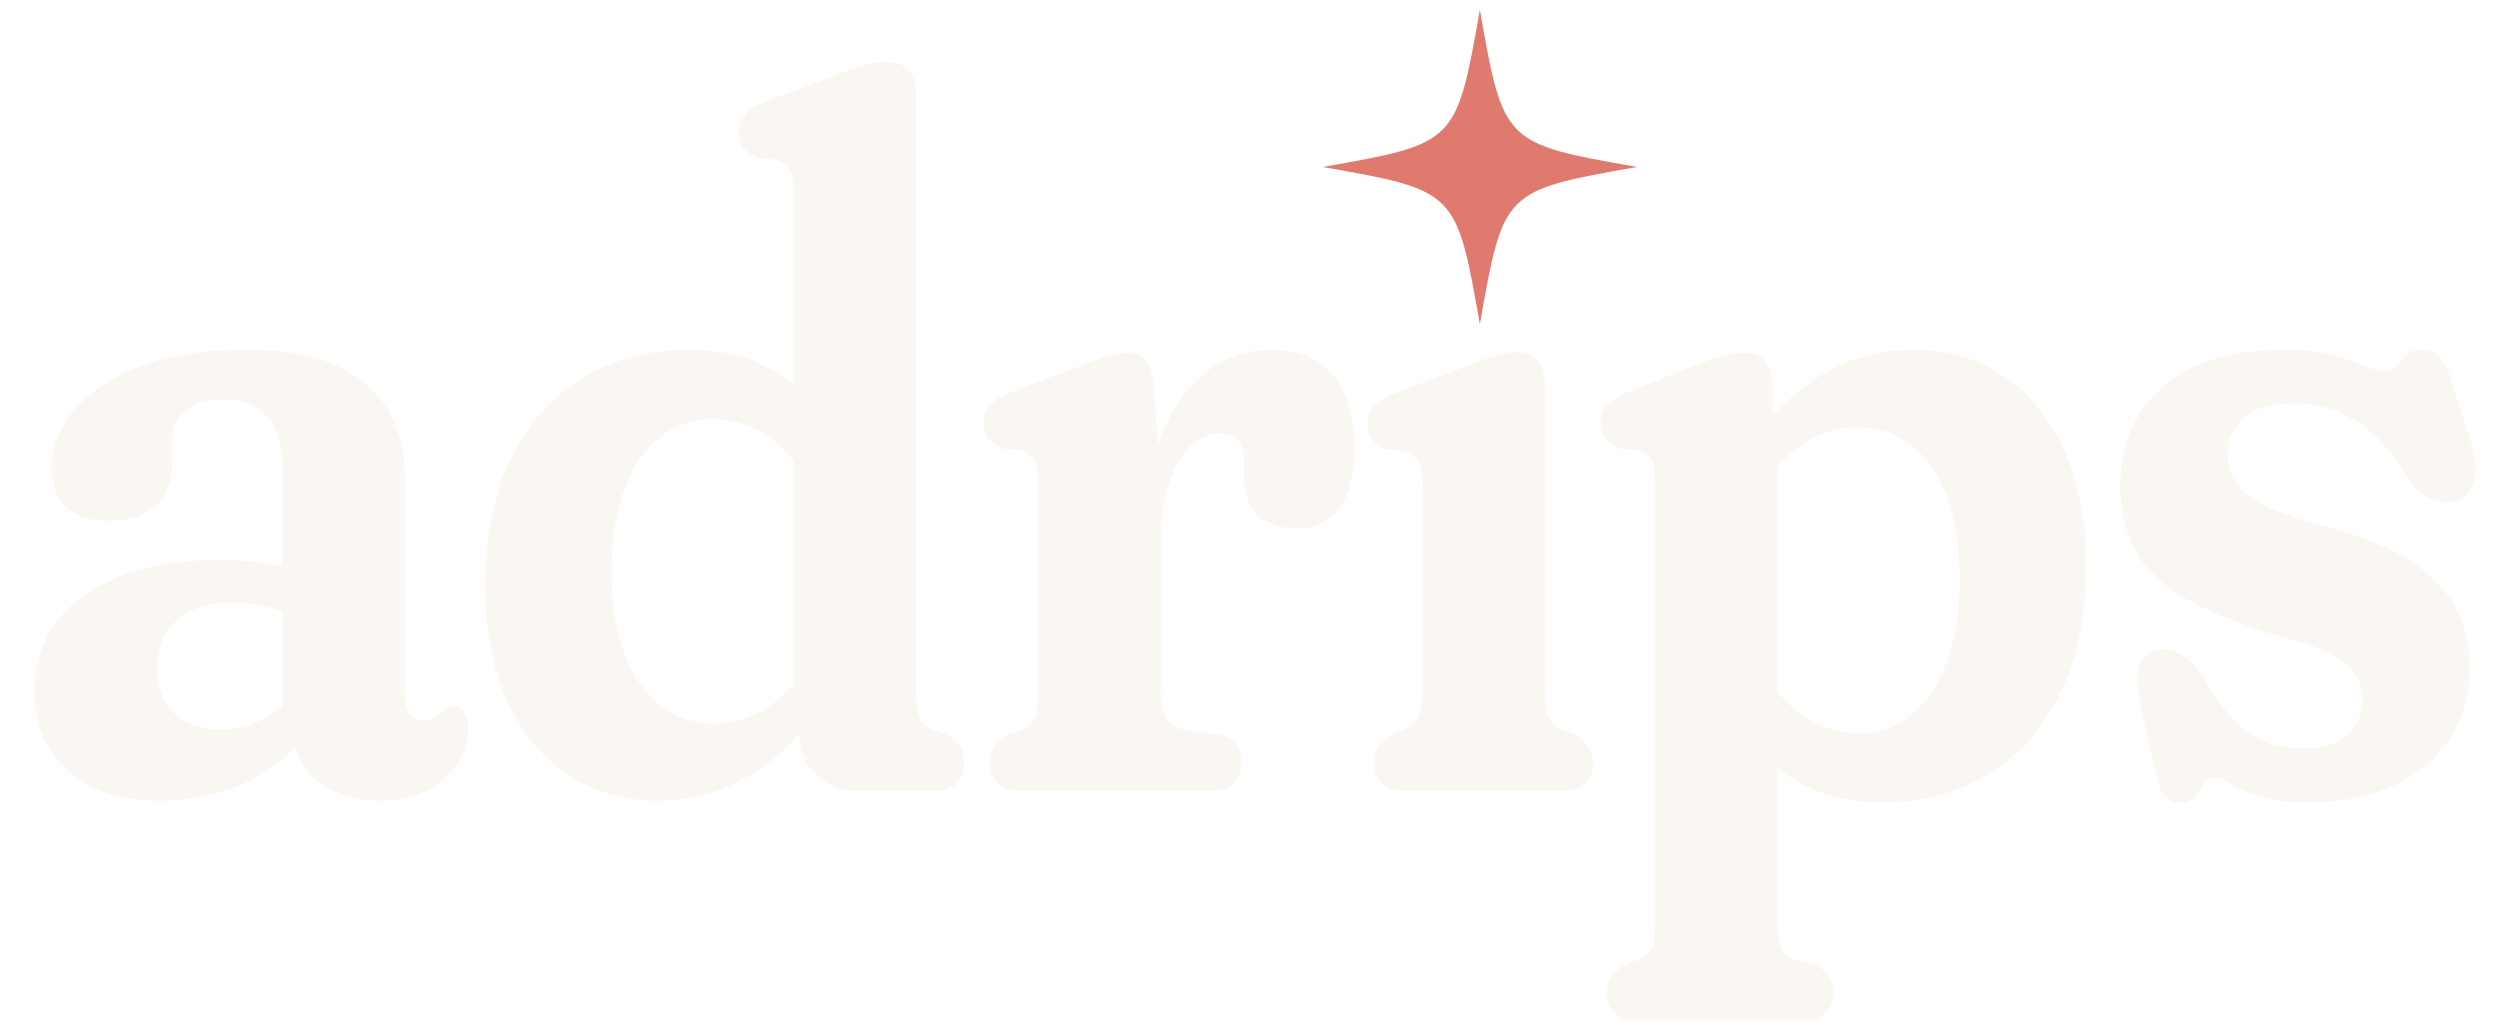
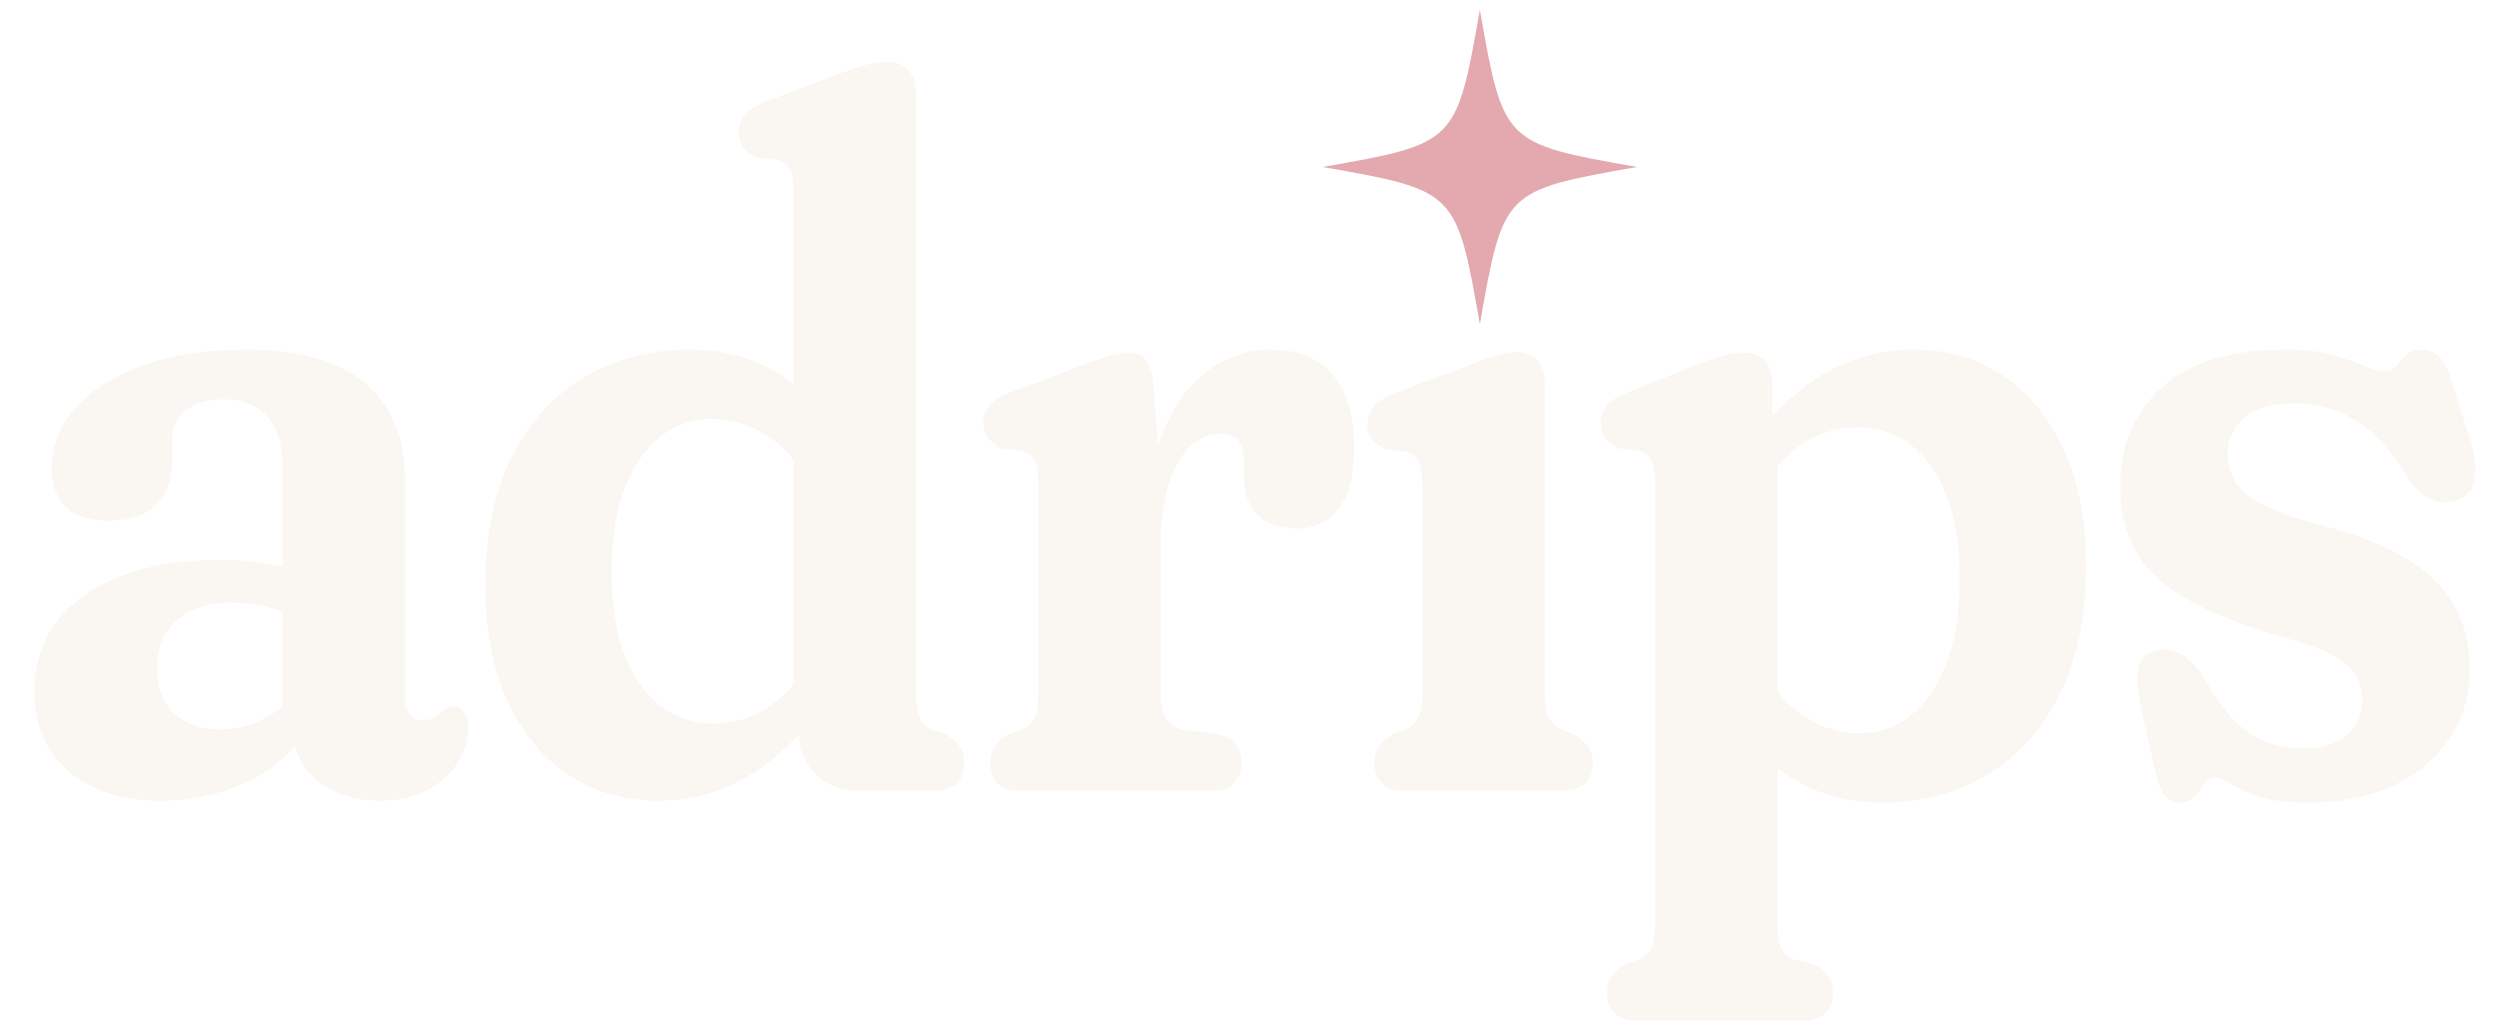
<svg xmlns="http://www.w3.org/2000/svg" viewBox="-20 -1610 5090 2100" role="img" aria-label="Adrips">
  <path fill="#faf6f1" d="M576 -130V-157L555 -162V-664Q555 -728 523.5 -762.5Q492 -797 436 -797Q387 -797 359.0 -775.0Q331 -753 331 -718V-673Q331 -613 297.5 -581.5Q264 -550 201 -550Q141 -550 113.0 -579.0Q85 -608 85 -657Q85 -720 130.0 -774.5Q175 -829 264.0 -863.5Q353 -898 483 -898Q644 -898 724.0 -829.0Q804 -760 804 -638V-192Q804 -172 812.5 -158.0Q821 -144 843 -144Q856 -144 864.0 -148.5Q872 -153 878 -161Q883 -165 888.5 -168.5Q894 -172 901 -172Q917 -172 925.0 -159.0Q933 -146 933 -126Q933 -90 911.5 -56.5Q890 -23 850.0 -1.5Q810 20 754 20Q675 20 625.5 -21.5Q576 -63 576 -130ZM50 -201Q50 -326 152.0 -398.0Q254 -470 429 -470Q475 -470 520.5 -463.0Q566 -456 598 -443L574 -356Q545 -370 515.0 -376.5Q485 -383 450 -383Q381 -383 340.5 -347.5Q300 -312 300 -249Q300 -188 335.5 -156.5Q371 -125 427 -125Q477 -125 519.0 -147.5Q561 -170 588 -208L610 -128Q565 -58 484.5 -19.0Q404 20 307 20Q187 20 118.5 -41.0Q50 -102 50 -201Z M1607 -177 1596 -184V-1219Q1596 -1252 1588.0 -1265.5Q1580 -1279 1561 -1285L1522 -1289Q1501 -1299 1492.5 -1311.0Q1484 -1323 1484 -1341Q1484 -1361 1496.5 -1376.0Q1509 -1391 1541 -1404L1687 -1459Q1726 -1474 1747.5 -1479.0Q1769 -1484 1787 -1484Q1815 -1484 1830.0 -1466.5Q1845 -1449 1845 -1420V-201Q1845 -163 1853.5 -147.0Q1862 -131 1879 -124L1906 -115Q1924 -104 1933.5 -90.5Q1943 -77 1943 -56Q1943 -29 1927.0 -14.5Q1911 0 1882 0H1726Q1676 0 1641.5 -33.0Q1607 -66 1607 -117ZM968 -417Q968 -572 1022.0 -679.5Q1076 -787 1170.0 -842.5Q1264 -898 1384 -898Q1490 -898 1571.0 -846.0Q1652 -794 1705 -700L1638 -606Q1598 -686 1544.5 -721.5Q1491 -757 1428 -757Q1370 -757 1324.0 -720.5Q1278 -684 1251.5 -614.5Q1225 -545 1225 -445Q1225 -345 1252.0 -276.0Q1279 -207 1326.0 -172.0Q1373 -137 1432 -137Q1500 -137 1554.5 -177.5Q1609 -218 1648 -296L1691 -230Q1622 -112 1528.5 -46.0Q1435 20 1319 20Q1216 20 1136.5 -33.0Q1057 -86 1012.5 -184.5Q968 -283 968 -417Z M2308 -488Q2308 -628 2343.0 -718.5Q2378 -809 2437.0 -853.5Q2496 -898 2568 -898Q2649 -898 2693.0 -847.5Q2737 -797 2737 -698Q2737 -614 2705.0 -574.0Q2673 -534 2622 -534Q2568 -534 2540.5 -561.5Q2513 -589 2513 -638V-671Q2513 -700 2500.5 -713.5Q2488 -727 2464 -727Q2431 -727 2403.5 -701.5Q2376 -676 2359.5 -625.0Q2343 -574 2343 -498ZM2329 -821 2343 -624V-201Q2343 -166 2354.0 -147.0Q2365 -128 2393 -124L2457 -115Q2484 -111 2496.0 -95.0Q2508 -79 2508 -56Q2508 -31 2492.5 -15.5Q2477 0 2446 0H2057Q2028 0 2012.0 -14.5Q1996 -29 1996 -56Q1996 -77 2005.5 -90.5Q2015 -104 2033 -115L2060 -124Q2079 -132 2086.5 -147.5Q2094 -163 2094 -201V-627Q2094 -660 2086.0 -673.5Q2078 -687 2060 -693L2020 -697Q2000 -707 1991.0 -719.0Q1982 -731 1982 -749Q1982 -769 1995.0 -784.5Q2008 -800 2040 -812L2191 -869Q2224 -882 2245.0 -887.0Q2266 -892 2280 -892Q2301 -892 2313.0 -877.0Q2325 -862 2329 -821Z M3125 -829V-202Q3125 -164 3134.0 -148.0Q3143 -132 3159 -125L3183 -116Q3202 -104 3212.5 -91.0Q3223 -78 3223 -56Q3223 -29 3206.5 -14.5Q3190 0 3161 0H2839Q2811 0 2794.5 -14.5Q2778 -29 2778 -56Q2778 -78 2788.0 -91.0Q2798 -104 2817 -116L2842 -125Q2858 -132 2867.0 -148.0Q2876 -164 2876 -202V-625Q2876 -657 2868.0 -671.0Q2860 -685 2842 -691L2802 -695Q2783 -704 2773.5 -716.0Q2764 -728 2764 -747Q2764 -767 2777.5 -782.5Q2791 -798 2822 -810L2967 -865Q3003 -879 3026.5 -886.0Q3050 -893 3068 -893Q3096 -893 3110.5 -875.5Q3125 -858 3125 -829Z M3589 -828V-727L3599 -701V267Q3599 305 3606.5 321.0Q3614 337 3633 344L3675 353Q3692 363 3702.0 377.0Q3712 391 3712 412Q3712 438 3695.5 453.0Q3679 468 3651 468H3313Q3284 468 3268.0 453.5Q3252 439 3252 412Q3252 391 3262.0 377.5Q3272 364 3289 353L3316 344Q3335 337 3342.5 321.0Q3350 305 3350 267V-627Q3350 -660 3342.5 -673.5Q3335 -687 3316 -693L3277 -697Q3256 -707 3247.5 -719.0Q3239 -731 3239 -749Q3239 -769 3251.5 -784.0Q3264 -799 3296 -812L3426 -864Q3465 -880 3489.0 -886.0Q3513 -892 3530 -892Q3559 -892 3574.0 -874.5Q3589 -857 3589 -828ZM3547 -582 3504 -648Q3573 -765 3666.5 -831.5Q3760 -898 3876 -898Q3980 -898 4059.0 -844.5Q4138 -791 4182.5 -693.0Q4227 -595 4227 -459Q4227 -304 4173.0 -196.0Q4119 -88 4025.0 -32.0Q3931 24 3812 24Q3706 24 3624.5 -28.0Q3543 -80 3491 -174L3557 -268Q3598 -188 3651.5 -152.5Q3705 -117 3767 -117Q3825 -117 3870.5 -153.5Q3916 -190 3943.0 -260.5Q3970 -331 3970 -431Q3970 -533 3943.0 -601.5Q3916 -670 3869.5 -705.0Q3823 -740 3763 -740Q3695 -740 3641.0 -700.0Q3587 -660 3547 -582Z M4669 -86Q4728 -86 4759.0 -114.0Q4790 -142 4790 -184Q4790 -212 4778.0 -233.5Q4766 -255 4733.5 -274.0Q4701 -293 4641 -309Q4508 -347 4433.0 -390.0Q4358 -433 4327.5 -489.5Q4297 -546 4297 -624Q4297 -743 4381.0 -820.5Q4465 -898 4634 -898Q4692 -898 4730.0 -887.0Q4768 -876 4793.5 -865.0Q4819 -854 4837 -854Q4851 -854 4859.5 -865.0Q4868 -876 4879.0 -887.0Q4890 -898 4910 -898Q4930 -898 4945.0 -885.0Q4960 -872 4971 -834L5010 -713Q5024 -666 5018.5 -635.0Q5013 -604 4987 -593Q4959 -582 4931.5 -593.0Q4904 -604 4883 -636Q4849 -693 4812.5 -726.0Q4776 -759 4735.5 -774.0Q4695 -789 4650 -789Q4580 -789 4547.5 -758.5Q4515 -728 4515 -685Q4515 -655 4531.0 -629.5Q4547 -604 4586.5 -583.0Q4626 -562 4697 -543Q4801 -517 4870.0 -478.0Q4939 -439 4973.5 -383.0Q5008 -327 5008 -248Q5008 -167 4967.0 -106.0Q4926 -45 4852.5 -10.5Q4779 24 4680 24Q4615 24 4577.5 11.0Q4540 -2 4521.0 -14.5Q4502 -27 4490 -27Q4476 -27 4467.5 -14.5Q4459 -2 4449.0 11.0Q4439 24 4420 24Q4401 24 4388.5 11.0Q4376 -2 4370 -33L4339 -169Q4329 -222 4333.5 -249.5Q4338 -277 4368 -285Q4394 -292 4419.0 -279.0Q4444 -266 4468 -229Q4511 -151 4558.0 -118.5Q4605 -86 4669 -86Z" />
-   <path fill="#e07a6e" d="M2993 -1590C3041 -1318 3041 -1318 3313 -1270C3041 -1222 3041 -1222 2993 -950C2945 -1222 2945 -1222 2673 -1270C2945 -1318 2945 -1318 2993 -1590Z" />
+   <path fill="#e3a9ae" d="M2993 -1590C3041 -1318 3041 -1318 3313 -1270C3041 -1222 3041 -1222 2993 -950C2945 -1222 2945 -1222 2673 -1270C2945 -1318 2945 -1318 2993 -1590Z" />
</svg>
